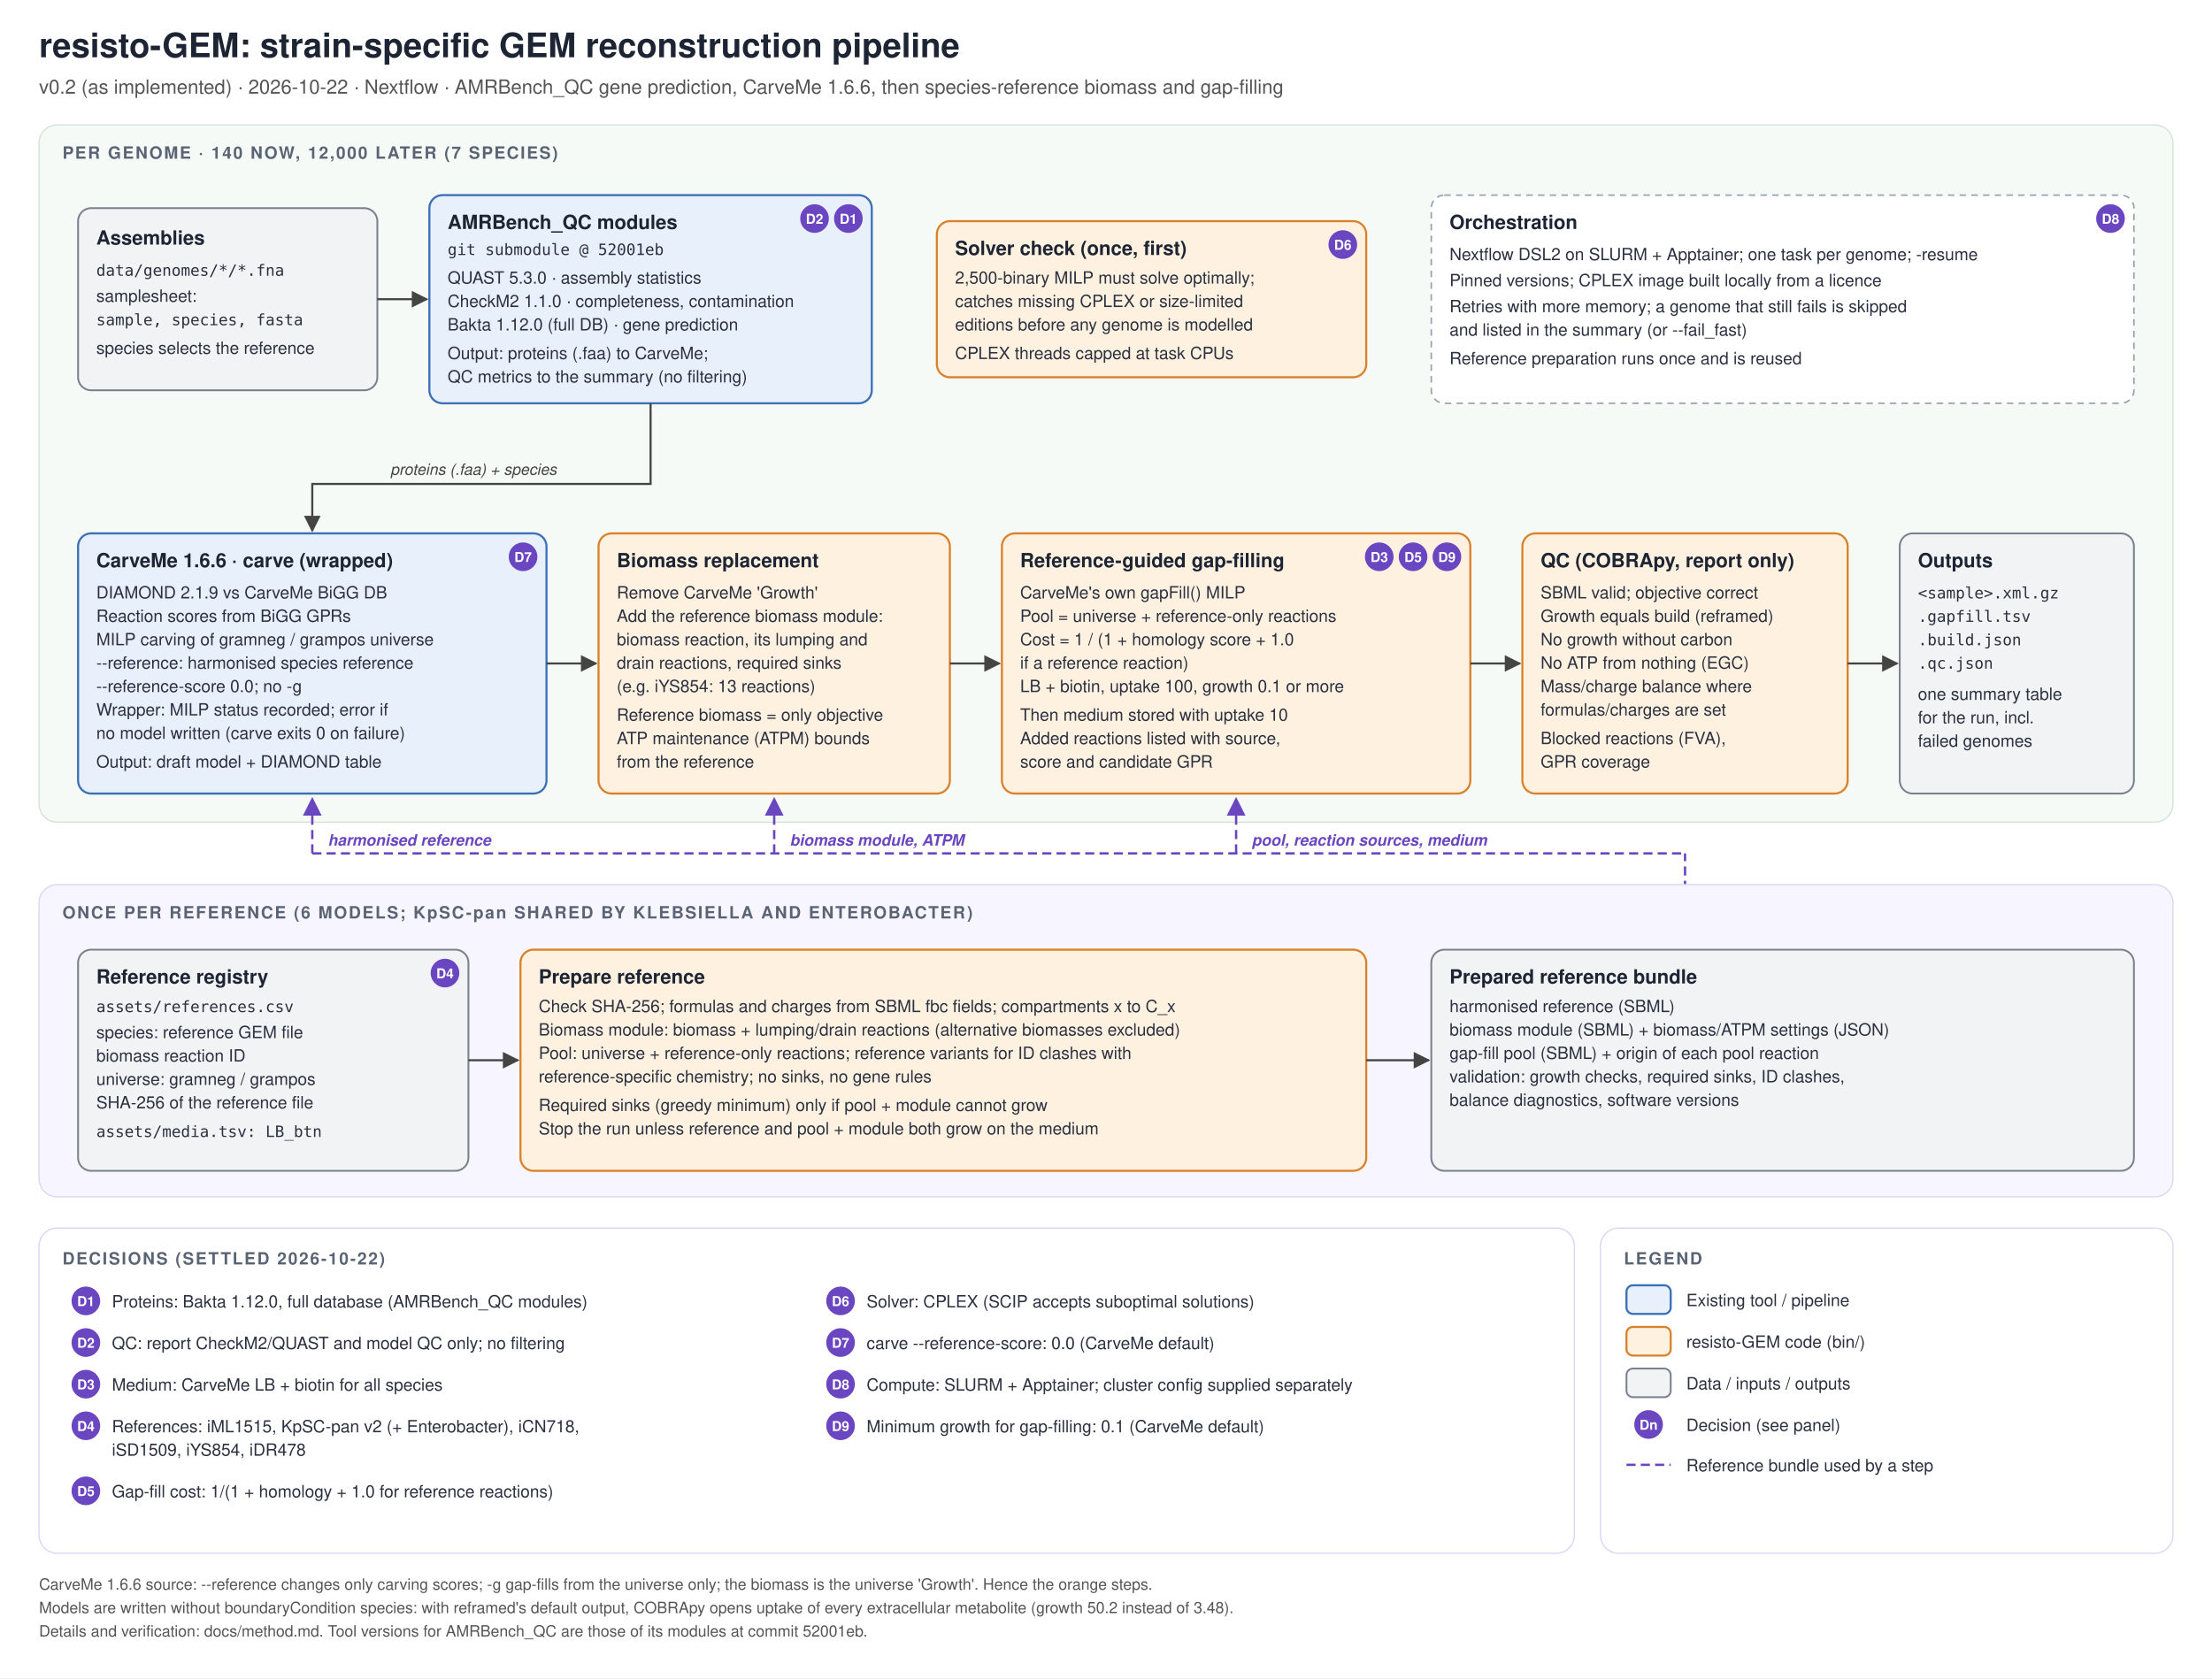
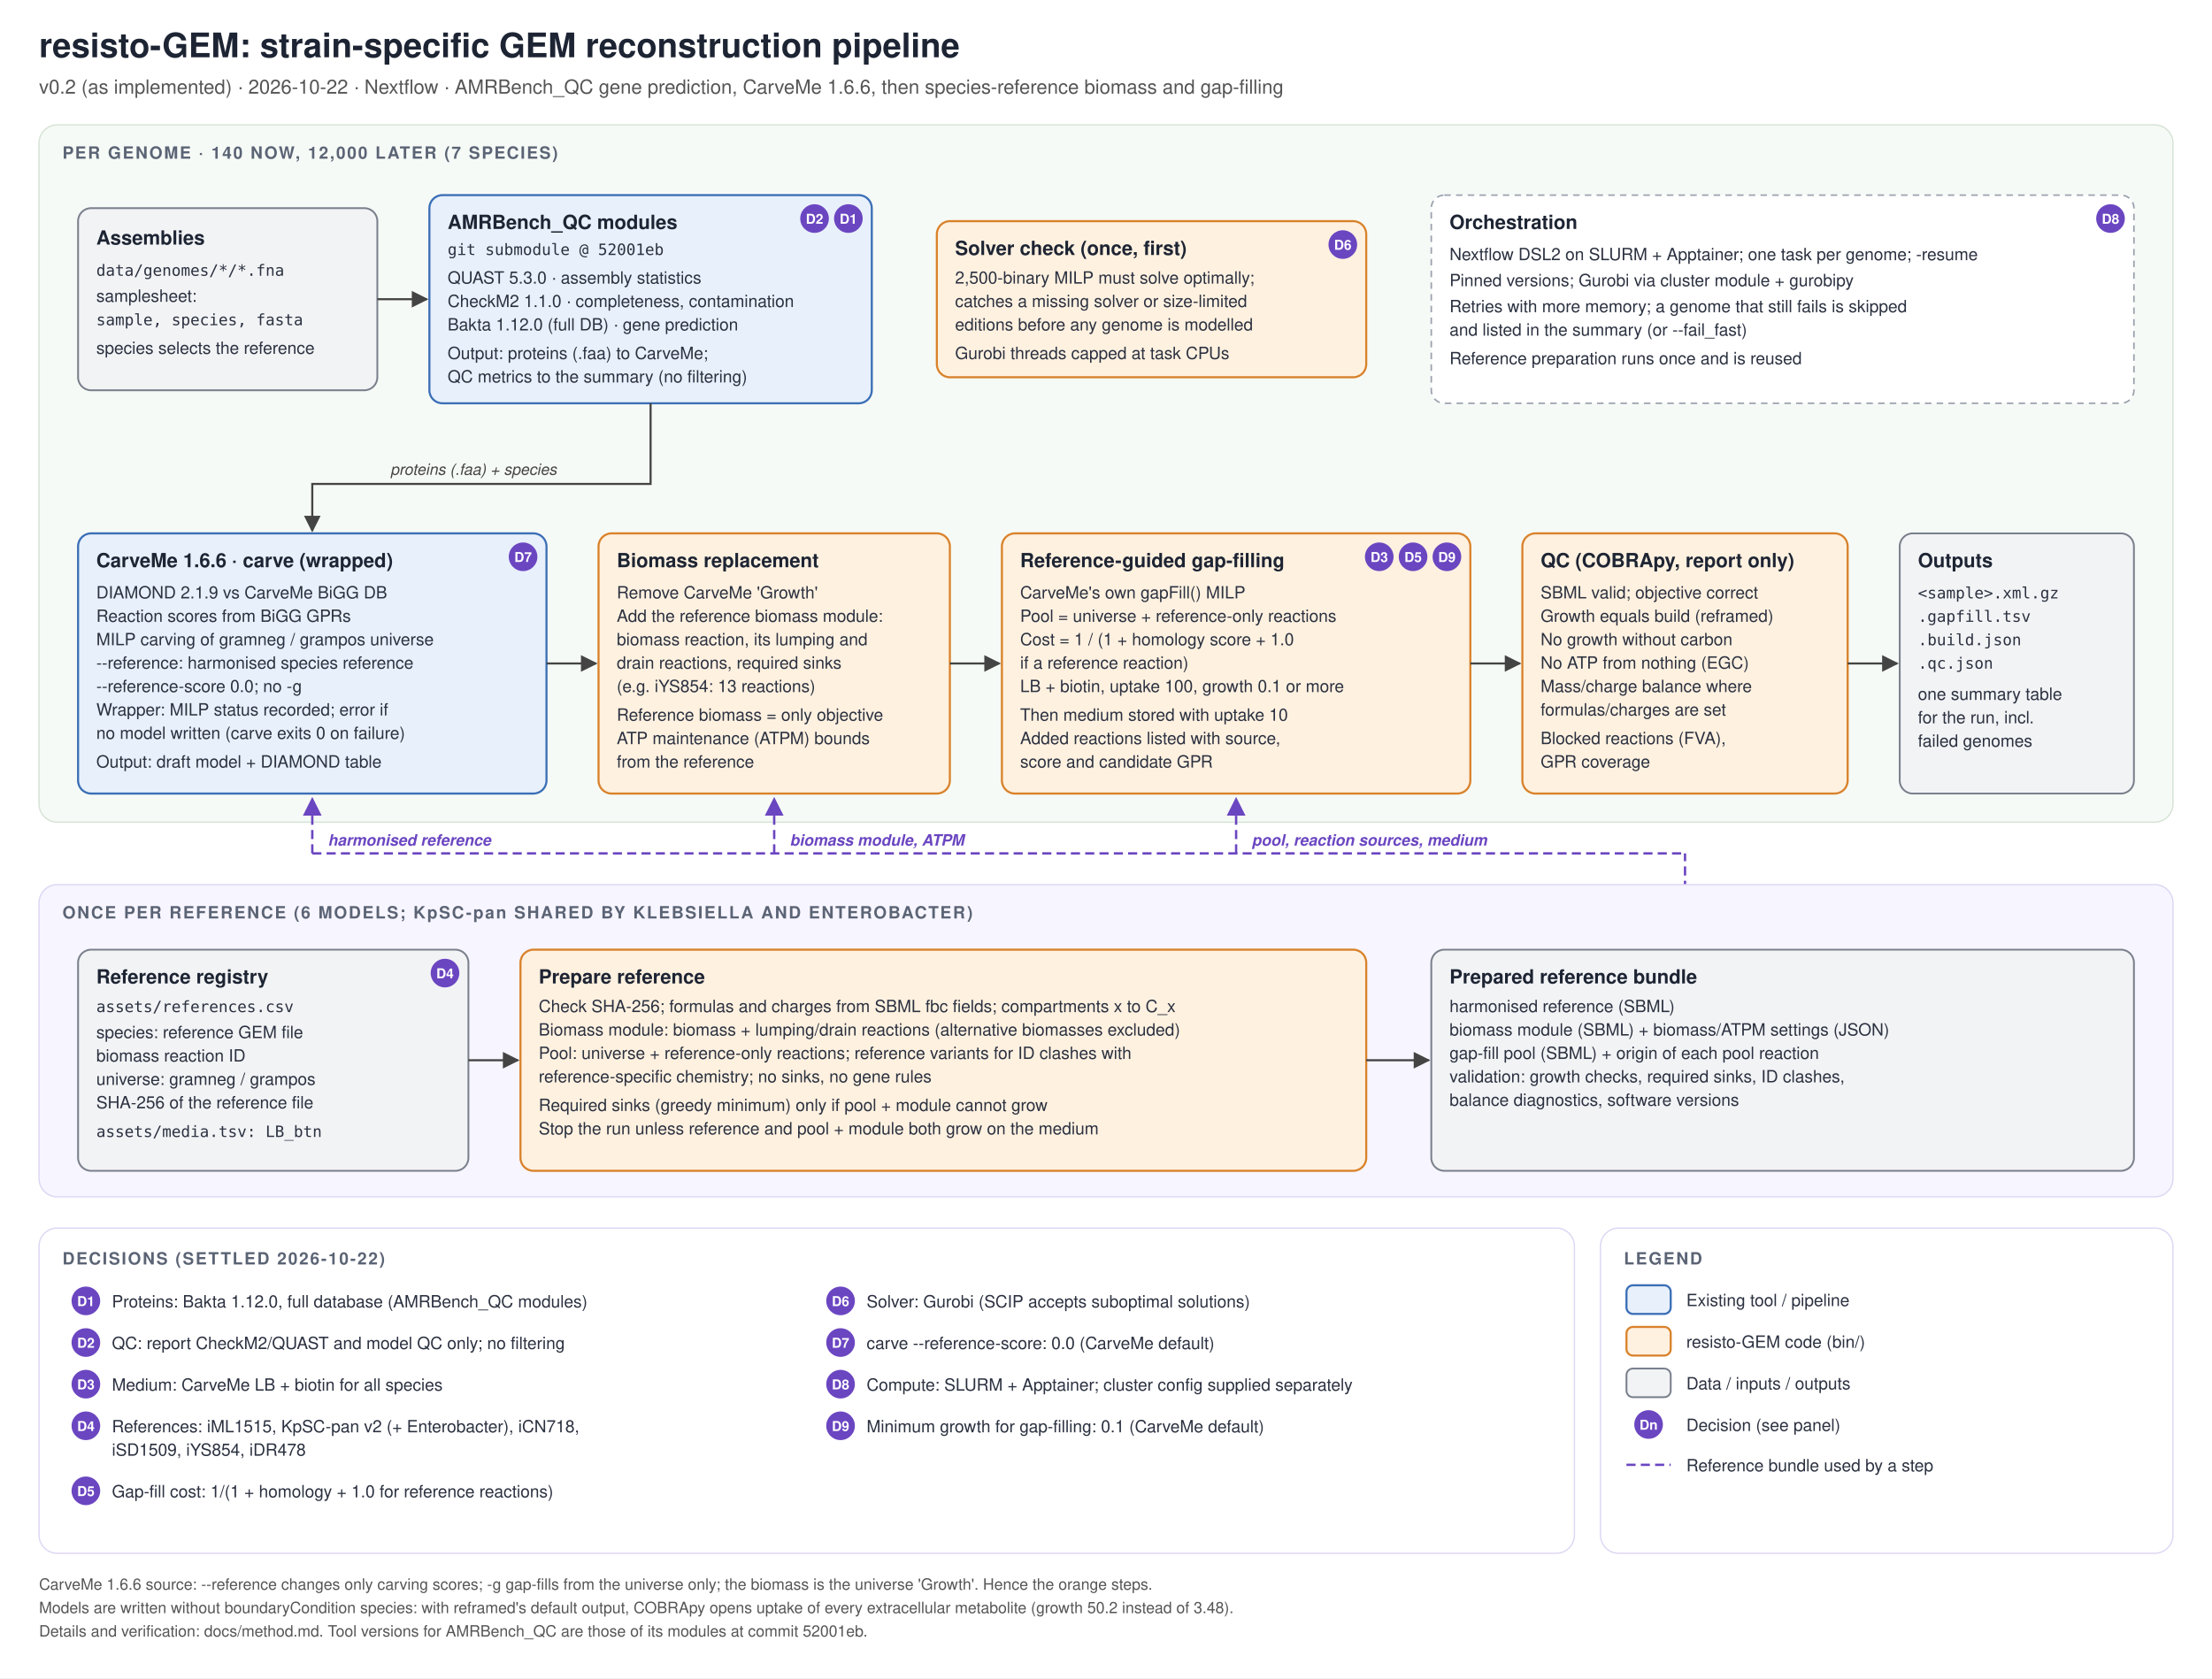
<svg xmlns="http://www.w3.org/2000/svg" width="1700" height="1290" viewBox="0 0 1700 1290" font-family="Helvetica Neue, Helvetica, Arial, sans-serif">
  <defs>
    <marker id="arr" viewBox="0 0 10 10" refX="9" refY="5" markerWidth="8" markerHeight="8" orient="auto-start-reverse">
      <path d="M0,0 L10,5 L0,10 z" fill="#444" />
    </marker>
    <marker id="arrP" viewBox="0 0 10 10" refX="9" refY="5" markerWidth="8" markerHeight="8" orient="auto-start-reverse">
      <path d="M0,0 L10,5 L0,10 z" fill="#6B46C1" />
    </marker>
    <style>
      .title { font-size: 26px; font-weight: 700; fill: #1d2433; }
      .subtitle { font-size: 15px; fill: #555; }
      .band { font-size: 13px; font-weight: 700; letter-spacing: 1.2px; fill: #5b6475; }
      .h { font-size: 15px; font-weight: 700; fill: #1d2433; }
      .t { font-size: 13px; fill: #2b3140; }
      .s { font-size: 12px; fill: #555; }
      .mono { font-family: Menlo, Consolas, monospace; font-size: 12px; fill: #2b3140; }
      .tool { fill: #E8F0FB; stroke: #3B6FB6; stroke-width: 1.6; }
      .custom { fill: #FFF1E0; stroke: #D9822B; stroke-width: 1.6; }
      .data { fill: #F2F3F5; stroke: #7A808C; stroke-width: 1.4; }
      .ctx { fill: #FFFFFF; stroke: #9AA1AD; stroke-width: 1.2; stroke-dasharray: 5 4; }
      .line { stroke: #444; stroke-width: 1.6; fill: none; }
      .bus { stroke: #6B46C1; stroke-width: 1.8; fill: none; stroke-dasharray: 7 4; }
      .badge { fill: #6B46C1; }
      .badgeT { font-size: 10.5px; font-weight: 700; fill: #fff; }
      .lab { font-size: 12px; fill: #444; font-style: italic; }
      .labP { font-size: 12px; fill: #6B46C1; font-style: italic; font-weight: 600; }
    </style>
  </defs>
  <rect width="1700" height="1290" fill="#ffffff" />
  <text x="30" y="44" class="title">resisto-GEM: strain-specific GEM reconstruction pipeline</text>
  <text x="30" y="72" class="subtitle">v0.2 (as implemented) · 2026-10-22 · Nextflow · AMRBench_QC gene prediction, CarveMe 1.6.6, then species-reference biomass and gap-filling</text>
  <rect x="30" y="96" width="1640" height="536" rx="14" fill="#F6FAF6" stroke="#D5E3D5" />
  <text x="48" y="122" class="band">PER GENOME · 140 NOW, 12,000 LATER (7 SPECIES)</text>
  <rect x="60" y="160" width="230" height="140" rx="10" class="data" />
  <text x="74" y="188" class="h">Assemblies</text>
  <text x="74" y="212" class="mono">data/genomes/*/*.fna</text>
  <text x="74" y="232" class="t">samplesheet:</text>
  <text x="74" y="250" class="mono">sample, species, fasta</text>
  <text x="74" y="272" class="t">species selects the reference</text>
  <line x1="290" y1="230" x2="328" y2="230" class="line" marker-end="url(#arr)" />
  <rect x="330" y="150" width="340" height="160" rx="10" class="tool" />
  <text x="344" y="176" class="h">AMRBench_QC modules</text>
  <text x="344" y="196" class="mono">git submodule @ 52001eb</text>
  <text x="344" y="218" class="t">QUAST 5.3.0 · assembly statistics</text>
  <text x="344" y="236" class="t">CheckM2 1.1.0 · completeness, contamination</text>
  <text x="344" y="254" class="t">Bakta 1.12.0 (full DB) · gene prediction</text>
  <text x="344" y="276" class="t">Output: proteins (.faa) to CarveMe;</text>
  <text x="344" y="294" class="t">QC metrics to the summary (no filtering)</text>
  <circle cx="652" cy="168" r="11" class="badge" />
  <text x="652" y="172" text-anchor="middle" class="badgeT">D1</text>
  <circle cx="626" cy="168" r="11" class="badge" />
  <text x="626" y="172" text-anchor="middle" class="badgeT">D2</text>
  <rect x="720" y="170" width="330" height="120" rx="10" class="custom" />
  <text x="734" y="196" class="h">Solver check (once, first)</text>
  <text x="734" y="218" class="t">2,500-binary MILP must solve optimally;</text>
-   <text x="734" y="236" class="t">catches missing CPLEX or size-limited</text>
+   <text x="734" y="236" class="t">catches a missing solver or size-limited</text>
  <text x="734" y="254" class="t">editions before any genome is modelled</text>
-   <text x="734" y="276" class="t">CPLEX threads capped at task CPUs</text>
+   <text x="734" y="276" class="t">Gurobi threads capped at task CPUs</text>
  <circle cx="1032" cy="188" r="11" class="badge" />
  <text x="1032" y="192" text-anchor="middle" class="badgeT">D6</text>
  <rect x="1100" y="150" width="540" height="160" rx="10" class="ctx" />
  <text x="1114" y="176" class="h">Orchestration</text>
  <text x="1114" y="200" class="t">Nextflow DSL2 on SLURM + Apptainer; one task per genome; -resume</text>
-   <text x="1114" y="220" class="t">Pinned versions; CPLEX image built locally from a licence</text>
+   <text x="1114" y="220" class="t">Pinned versions; Gurobi via cluster module + gurobipy</text>
  <text x="1114" y="240" class="t">Retries with more memory; a genome that still fails is skipped</text>
  <text x="1114" y="258" class="t">and listed in the summary (or --fail_fast)</text>
  <text x="1114" y="280" class="t">Reference preparation runs once and is reused</text>
  <circle cx="1622" cy="168" r="11" class="badge" />
  <text x="1622" y="172" text-anchor="middle" class="badgeT">D8</text>
  <path d="M500,310 V372 H240 V408" class="line" marker-end="url(#arr)" />
  <text x="300" y="365" class="lab">proteins (.faa) + species</text>
  <rect x="60" y="410" width="360" height="200" rx="10" class="tool" />
  <text x="74" y="436" class="h">CarveMe 1.6.6 · carve (wrapped)</text>
  <text x="74" y="460" class="t">DIAMOND 2.1.9 vs CarveMe BiGG DB</text>
  <text x="74" y="478" class="t">Reaction scores from BiGG GPRs</text>
  <text x="74" y="496" class="t">MILP carving of gramneg / grampos universe</text>
  <text x="74" y="514" class="t">--reference: harmonised species reference</text>
  <text x="74" y="532" class="t">--reference-score 0.0; no -g</text>
  <text x="74" y="550" class="t">Wrapper: MILP status recorded; error if</text>
  <text x="74" y="568" class="t">no model written (carve exits 0 on failure)</text>
  <text x="74" y="590" class="t">Output: draft model + DIAMOND table</text>
  <circle cx="402" cy="428" r="11" class="badge" />
  <text x="402" y="432" text-anchor="middle" class="badgeT">D7</text>
  <line x1="420" y1="510" x2="458" y2="510" class="line" marker-end="url(#arr)" />
  <rect x="460" y="410" width="270" height="200" rx="10" class="custom" />
  <text x="474" y="436" class="h">Biomass replacement</text>
  <text x="474" y="460" class="t">Remove CarveMe 'Growth'</text>
  <text x="474" y="478" class="t">Add the reference biomass module:</text>
  <text x="474" y="496" class="t">biomass reaction, its lumping and</text>
  <text x="474" y="514" class="t">drain reactions, required sinks</text>
  <text x="474" y="532" class="t">(e.g. iYS854: 13 reactions)</text>
  <text x="474" y="554" class="t">Reference biomass = only objective</text>
  <text x="474" y="572" class="t">ATP maintenance (ATPM) bounds</text>
  <text x="474" y="590" class="t">from the reference</text>
  <line x1="730" y1="510" x2="768" y2="510" class="line" marker-end="url(#arr)" />
  <rect x="770" y="410" width="360" height="200" rx="10" class="custom" />
  <text x="784" y="436" class="h">Reference-guided gap-filling</text>
  <text x="784" y="460" class="t">CarveMe's own gapFill() MILP</text>
  <text x="784" y="478" class="t">Pool = universe + reference-only reactions</text>
  <text x="784" y="496" class="t">Cost = 1 / (1 + homology score + 1.0</text>
  <text x="784" y="514" class="t">if a reference reaction)</text>
  <text x="784" y="532" class="t">LB + biotin, uptake 100, growth 0.1 or more</text>
  <text x="784" y="554" class="t">Then medium stored with uptake 10</text>
  <text x="784" y="572" class="t">Added reactions listed with source,</text>
  <text x="784" y="590" class="t">score and candidate GPR</text>
  <circle cx="1112" cy="428" r="11" class="badge" />
  <text x="1112" y="432" text-anchor="middle" class="badgeT">D9</text>
  <circle cx="1086" cy="428" r="11" class="badge" />
  <text x="1086" y="432" text-anchor="middle" class="badgeT">D5</text>
  <circle cx="1060" cy="428" r="11" class="badge" />
  <text x="1060" y="432" text-anchor="middle" class="badgeT">D3</text>
  <line x1="1130" y1="510" x2="1168" y2="510" class="line" marker-end="url(#arr)" />
  <rect x="1170" y="410" width="250" height="200" rx="10" class="custom" />
  <text x="1184" y="436" class="h">QC (COBRApy, report only)</text>
  <text x="1184" y="460" class="t">SBML valid; objective correct</text>
  <text x="1184" y="478" class="t">Growth equals build (reframed)</text>
  <text x="1184" y="496" class="t">No growth without carbon</text>
  <text x="1184" y="514" class="t">No ATP from nothing (EGC)</text>
  <text x="1184" y="532" class="t">Mass/charge balance where</text>
  <text x="1184" y="550" class="t">formulas/charges are set</text>
  <text x="1184" y="572" class="t">Blocked reactions (FVA),</text>
  <text x="1184" y="590" class="t">GPR coverage</text>
  <line x1="1420" y1="510" x2="1458" y2="510" class="line" marker-end="url(#arr)" />
  <rect x="1460" y="410" width="180" height="200" rx="10" class="data" />
  <text x="1474" y="436" class="h">Outputs</text>
  <text x="1474" y="460" class="mono">&lt;sample&gt;.xml.gz</text>
  <text x="1474" y="478" class="mono">.gapfill.tsv</text>
  <text x="1474" y="496" class="mono">.build.json</text>
  <text x="1474" y="514" class="mono">.qc.json</text>
  <text x="1474" y="538" class="t">one summary table</text>
  <text x="1474" y="556" class="t">for the run, incl.</text>
  <text x="1474" y="574" class="t">failed genomes</text>
  <path d="M1295,728 V656" class="bus" />
  <path d="M240,656 H1295" class="bus" />
  <line x1="240" y1="656" x2="240" y2="614" class="bus" marker-end="url(#arrP)" />
  <line x1="595" y1="656" x2="595" y2="614" class="bus" marker-end="url(#arrP)" />
  <line x1="950" y1="656" x2="950" y2="614" class="bus" marker-end="url(#arrP)" />
  <text x="252" y="650" class="labP">harmonised reference</text>
  <text x="607" y="650" class="labP">biomass module, ATPM</text>
  <text x="962" y="650" class="labP">pool, reaction sources, medium</text>
  <rect x="30" y="680" width="1640" height="240" rx="14" fill="#F7F5FF" stroke="#DDD6F3" />
  <text x="48" y="706" class="band">ONCE PER REFERENCE (6 MODELS; KpSC-pan SHARED BY KLEBSIELLA AND ENTEROBACTER)</text>
  <rect x="60" y="730" width="300" height="170" rx="10" class="data" />
  <text x="74" y="756" class="h">Reference registry</text>
  <text x="74" y="778" class="mono">assets/references.csv</text>
  <text x="74" y="798" class="t">species: reference GEM file</text>
  <text x="74" y="816" class="t">biomass reaction ID</text>
  <text x="74" y="834" class="t">universe: gramneg / grampos</text>
  <text x="74" y="852" class="t">SHA-256 of the reference file</text>
  <text x="74" y="874" class="mono">assets/media.tsv: LB_btn</text>
  <circle cx="342" cy="748" r="11" class="badge" />
  <text x="342" y="752" text-anchor="middle" class="badgeT">D4</text>
  <line x1="360" y1="815" x2="398" y2="815" class="line" marker-end="url(#arr)" />
  <rect x="400" y="730" width="650" height="170" rx="10" class="custom" />
  <text x="414" y="756" class="h">Prepare reference</text>
  <text x="414" y="778" class="t">Check SHA-256; formulas and charges from SBML fbc fields; compartments x to C_x</text>
  <text x="414" y="796" class="t">Biomass module: biomass + lumping/drain reactions (alternative biomasses excluded)</text>
  <text x="414" y="814" class="t">Pool: universe + reference-only reactions; reference variants for ID clashes with</text>
  <text x="414" y="832" class="t">reference-specific chemistry; no sinks, no gene rules</text>
  <text x="414" y="854" class="t">Required sinks (greedy minimum) only if pool + module cannot grow</text>
  <text x="414" y="872" class="t">Stop the run unless reference and pool + module both grow on the medium</text>
  <line x1="1050" y1="815" x2="1098" y2="815" class="line" marker-end="url(#arr)" />
  <rect x="1100" y="730" width="540" height="170" rx="10" class="data" />
  <text x="1114" y="756" class="h">Prepared reference bundle</text>
  <text x="1114" y="778" class="t">harmonised reference (SBML)</text>
  <text x="1114" y="796" class="t">biomass module (SBML) + biomass/ATPM settings (JSON)</text>
  <text x="1114" y="814" class="t">gap-fill pool (SBML) + origin of each pool reaction</text>
  <text x="1114" y="832" class="t">validation: growth checks, required sinks, ID clashes,</text>
  <text x="1114" y="850" class="t">balance diagnostics, software versions</text>
  <rect x="30" y="944" width="1180" height="250" rx="14" fill="#FFFFFF" stroke="#DDD6F3" />
  <text x="48" y="972" class="band">DECISIONS (SETTLED 2026-10-22)</text>
  <g>
    <circle cx="66" cy="1000" r="11" class="badge" />
    <text x="66" y="1004" text-anchor="middle" class="badgeT">D1</text>
    <text x="86" y="1005" class="t">Proteins: Bakta 1.12.0, full database (AMRBench_QC modules)</text>
    <circle cx="66" cy="1032" r="11" class="badge" />
    <text x="66" y="1036" text-anchor="middle" class="badgeT">D2</text>
    <text x="86" y="1037" class="t">QC: report CheckM2/QUAST and model QC only; no filtering</text>
    <circle cx="66" cy="1064" r="11" class="badge" />
    <text x="66" y="1068" text-anchor="middle" class="badgeT">D3</text>
    <text x="86" y="1069" class="t">Medium: CarveMe LB + biotin for all species</text>
    <circle cx="66" cy="1096" r="11" class="badge" />
    <text x="66" y="1100" text-anchor="middle" class="badgeT">D4</text>
    <text x="86" y="1101" class="t">References: iML1515, KpSC-pan v2 (+ Enterobacter), iCN718,</text>
    <text x="86" y="1119" class="t">iSD1509, iYS854, iDR478</text>
    <circle cx="66" cy="1146" r="11" class="badge" />
    <text x="66" y="1150" text-anchor="middle" class="badgeT">D5</text>
    <text x="86" y="1151" class="t">Gap-fill cost: 1/(1 + homology + 1.0 for reference reactions)</text>
    <circle cx="646" cy="1000" r="11" class="badge" />
    <text x="646" y="1004" text-anchor="middle" class="badgeT">D6</text>
-     <text x="666" y="1005" class="t">Solver: CPLEX (SCIP accepts suboptimal solutions)</text>
+     <text x="666" y="1005" class="t">Solver: Gurobi (SCIP accepts suboptimal solutions)</text>
    <circle cx="646" cy="1032" r="11" class="badge" />
    <text x="646" y="1036" text-anchor="middle" class="badgeT">D7</text>
    <text x="666" y="1037" class="t">carve --reference-score: 0.0 (CarveMe default)</text>
    <circle cx="646" cy="1064" r="11" class="badge" />
    <text x="646" y="1068" text-anchor="middle" class="badgeT">D8</text>
    <text x="666" y="1069" class="t">Compute: SLURM + Apptainer; cluster config supplied separately</text>
    <circle cx="646" cy="1096" r="11" class="badge" />
    <text x="646" y="1100" text-anchor="middle" class="badgeT">D9</text>
    <text x="666" y="1101" class="t">Minimum growth for gap-filling: 0.1 (CarveMe default)</text>
  </g>
  <rect x="1230" y="944" width="440" height="250" rx="14" fill="#FFFFFF" stroke="#DDD6F3" />
  <text x="1248" y="972" class="band">LEGEND</text>
  <rect x="1250" y="988" width="34" height="22" rx="5" class="tool" />
  <text x="1296" y="1004" class="t">Existing tool / pipeline</text>
  <rect x="1250" y="1020" width="34" height="22" rx="5" class="custom" />
  <text x="1296" y="1036" class="t">resisto-GEM code (bin/)</text>
  <rect x="1250" y="1052" width="34" height="22" rx="5" class="data" />
  <text x="1296" y="1068" class="t">Data / inputs / outputs</text>
  <circle cx="1267" cy="1095" r="11" class="badge" />
  <text x="1267" y="1099" text-anchor="middle" class="badgeT">Dn</text>
  <text x="1296" y="1100" class="t">Decision (see panel)</text>
  <line x1="1250" y1="1126" x2="1284" y2="1126" class="bus" />
  <text x="1296" y="1131" class="t">Reference bundle used by a step</text>
  <text x="30" y="1222" class="s">CarveMe 1.6.6 source: --reference changes only carving scores; -g gap-fills from the universe only; the biomass is the universe 'Growth'. Hence the orange steps.</text>
  <text x="30" y="1240" class="s">Models are written without boundaryCondition species: with reframed's default output, COBRApy opens uptake of every extracellular metabolite (growth 50.2 instead of 3.48).</text>
  <text x="30" y="1258" class="s">Details and verification: docs/method.md. Tool versions for AMRBench_QC are those of its modules at commit 52001eb.</text>
</svg>
